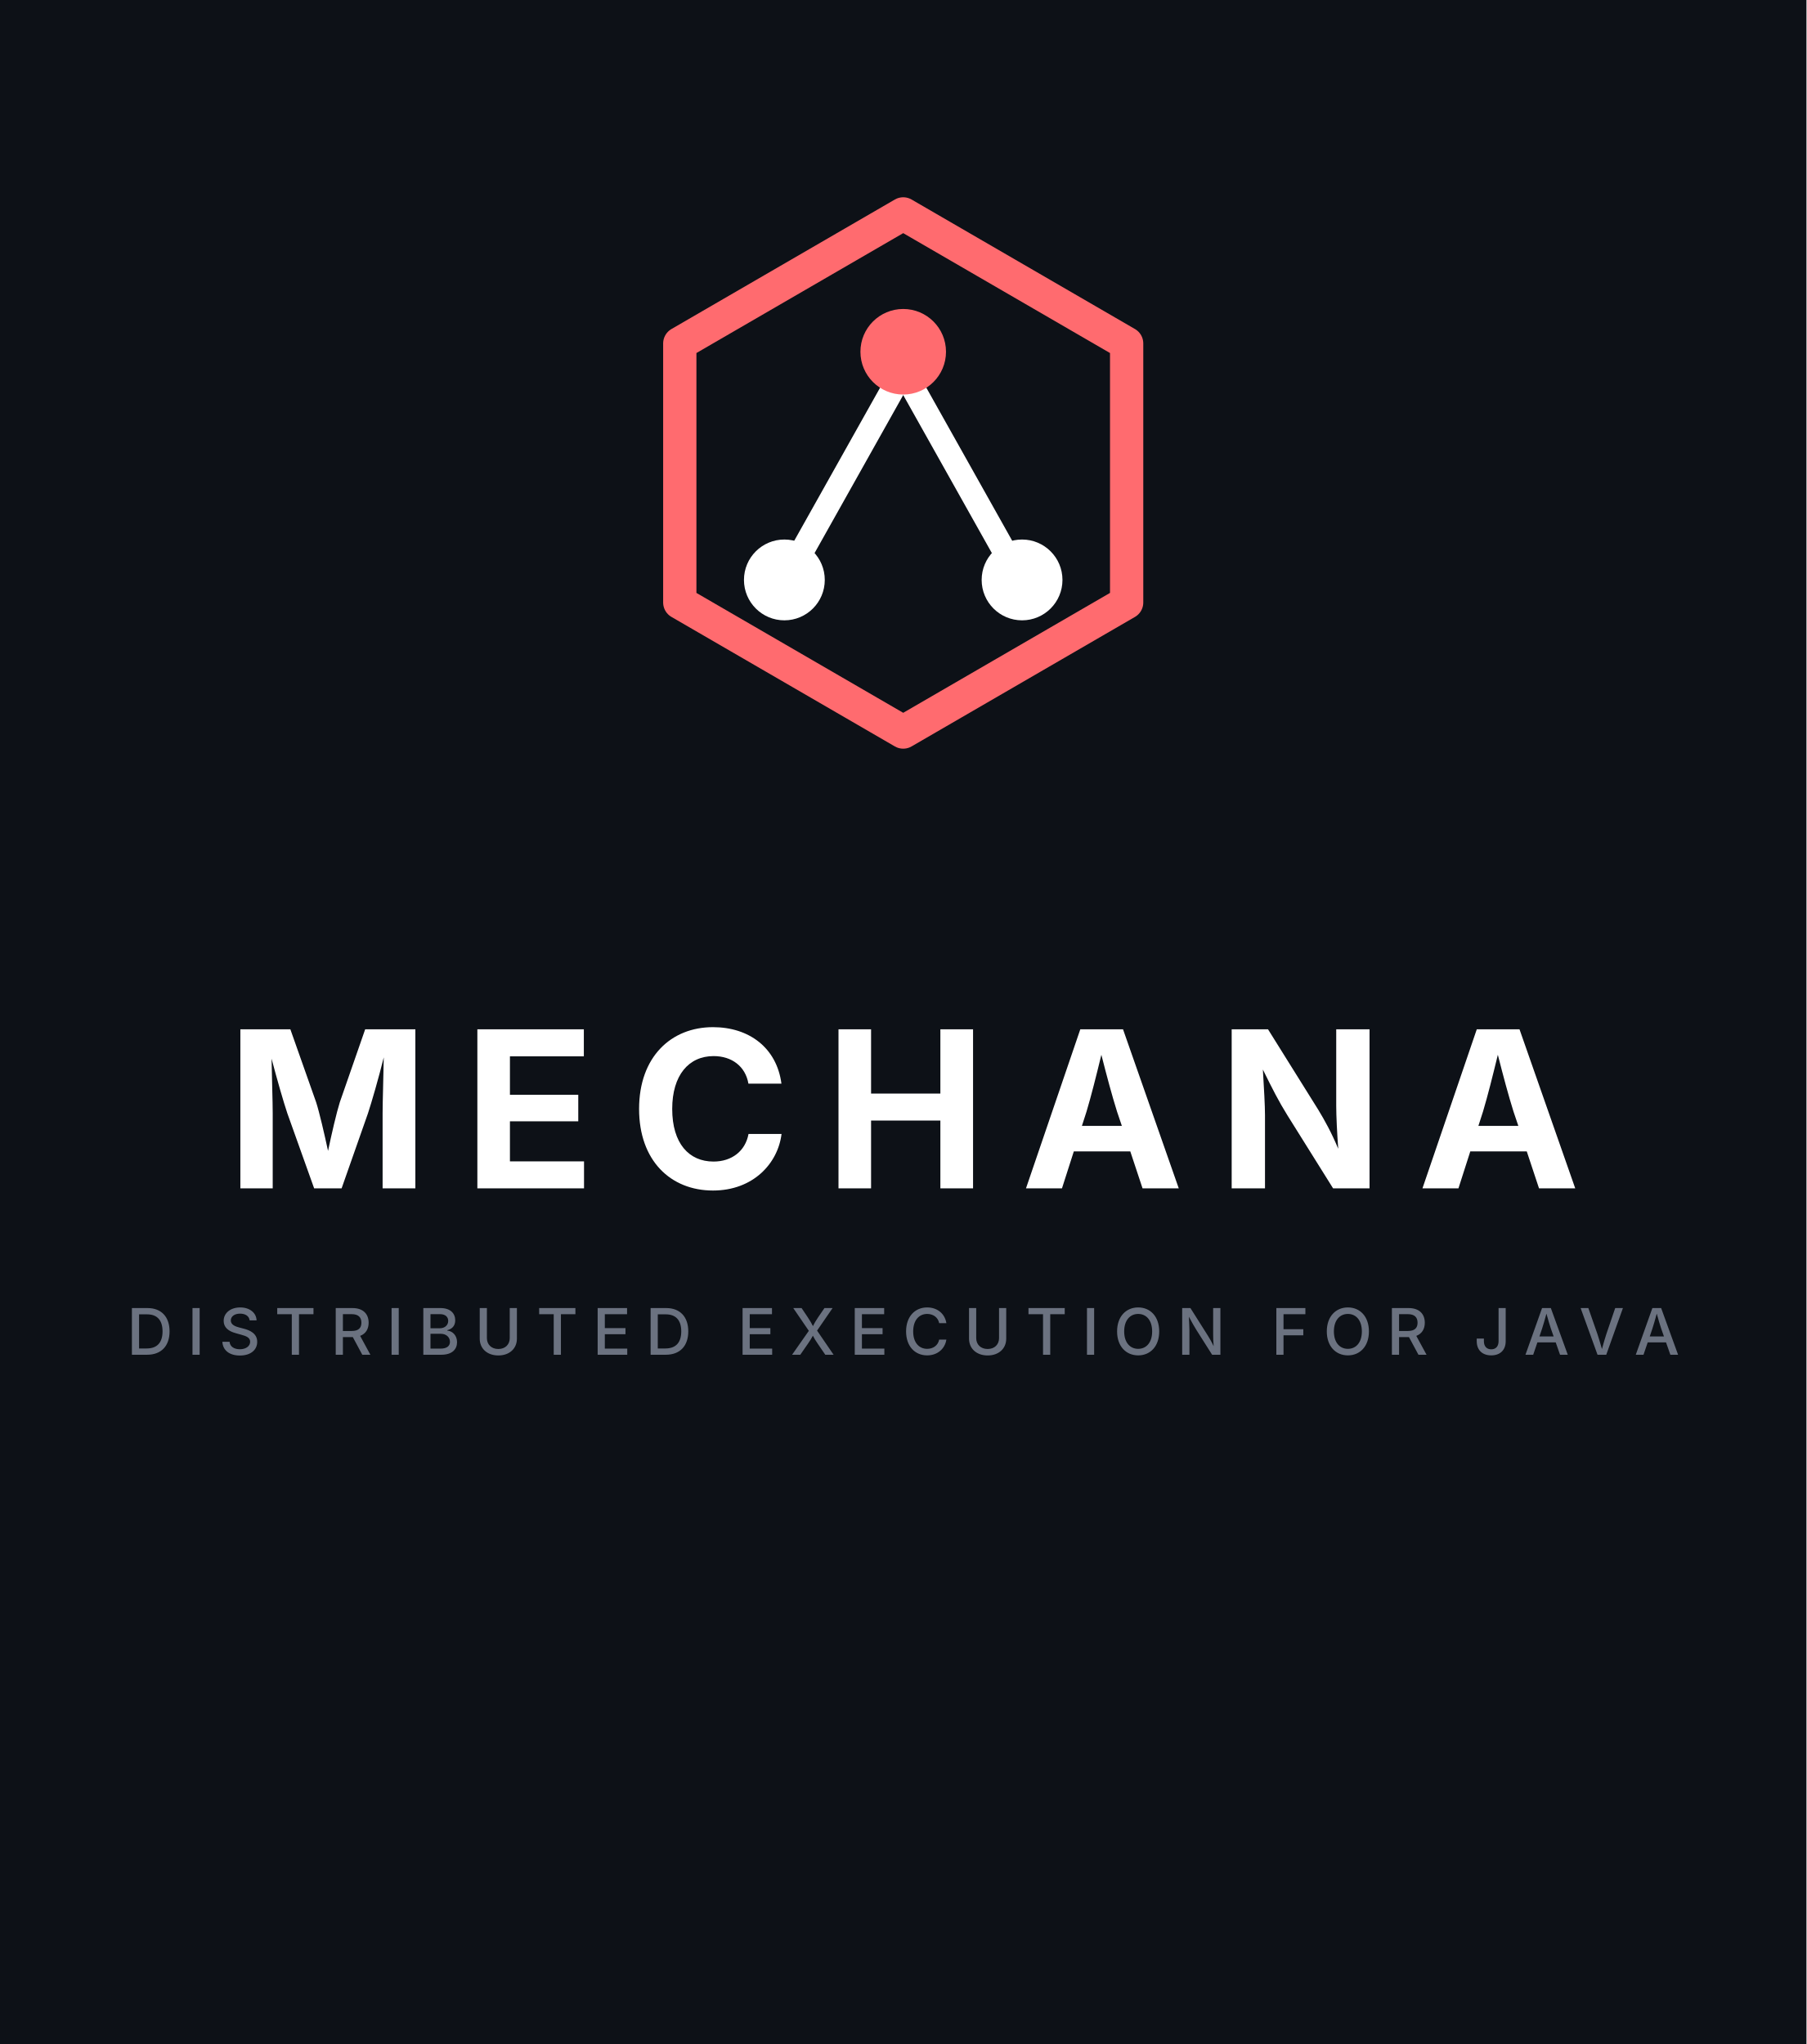
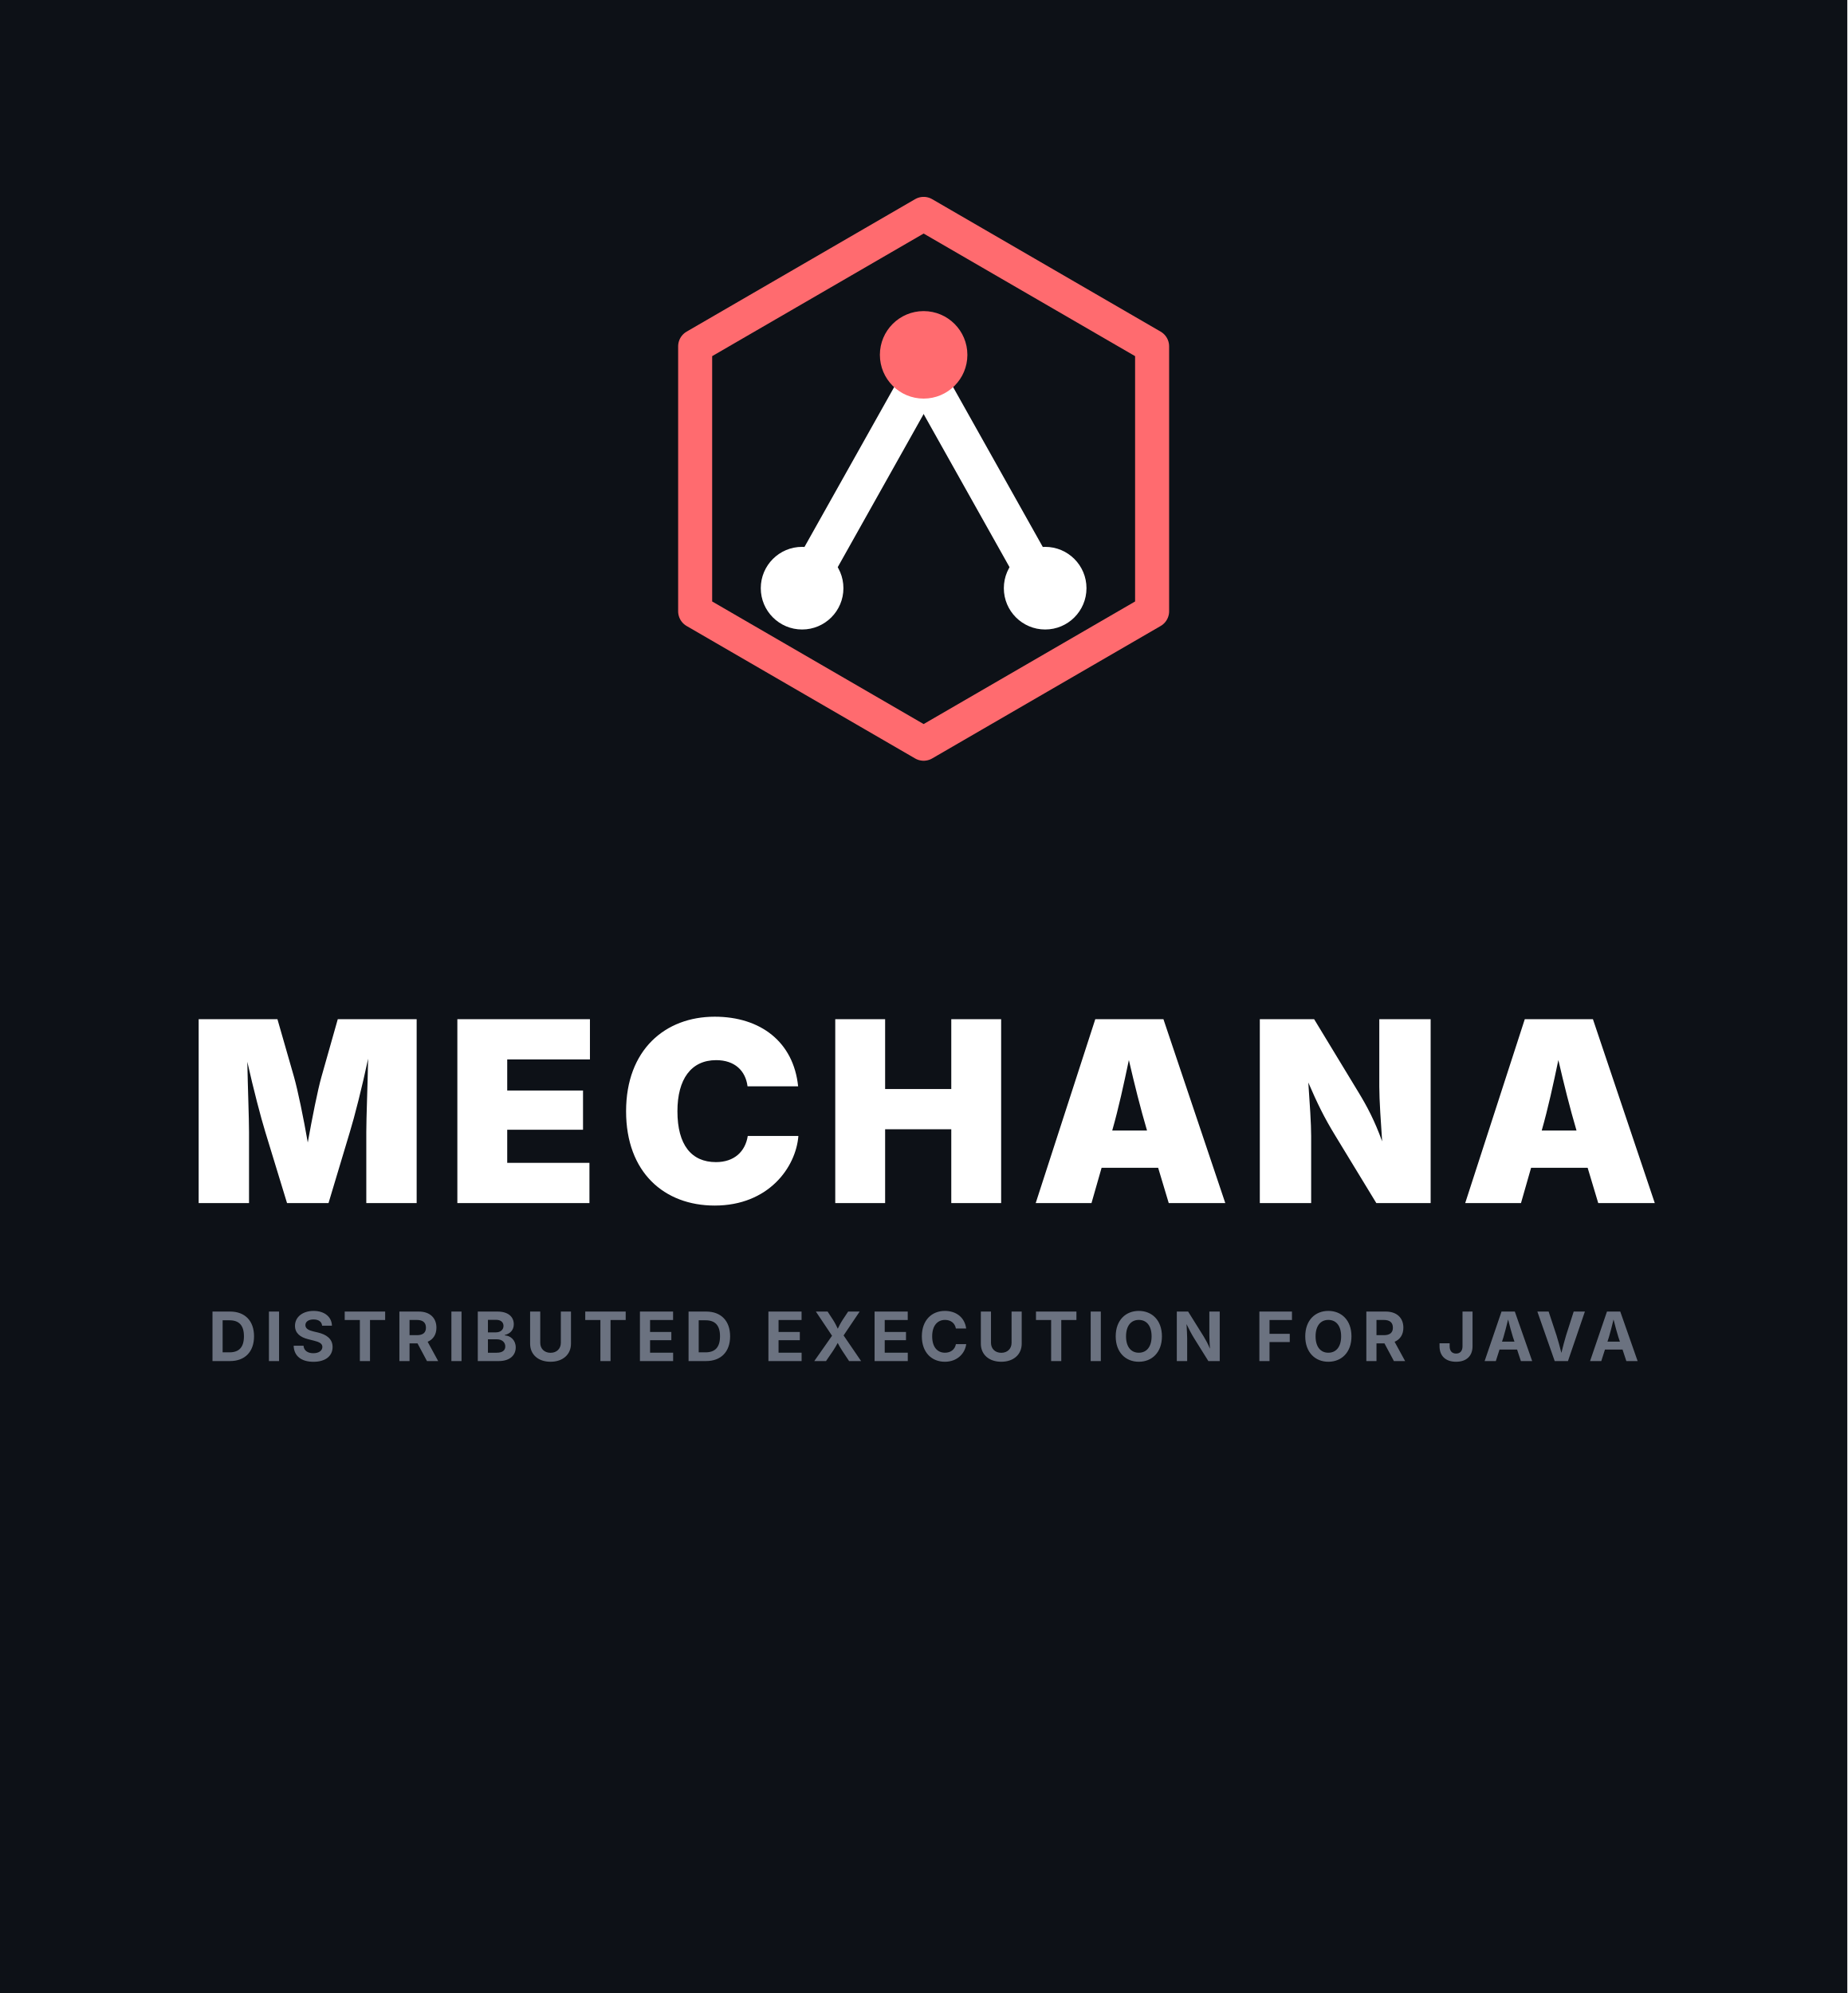
- <svg xmlns="http://www.w3.org/2000/svg" viewBox="0 0 760 860" role="img" aria-labelledby="title desc">
-   <rect width="760" height="860" fill="#0D1117" />
-   <g transform="translate(252 72)">
+ <svg xmlns="http://www.w3.org/2000/svg" viewBox="0 0 760 820" role="img" aria-labelledby="title desc">
+   <rect width="760" height="820" fill="#0D1117" />
+   <g transform="translate(252 70)">
    <path d="M128 18 L222 72.5 L222 181.5 L128 236 L34 181.5 L34 72.5 Z" fill="none" stroke="#FF6B6F" stroke-width="14" stroke-linejoin="round" />
-     <path d="M128 84 L82 166" fill="none" stroke="#FFFFFF" stroke-width="10" stroke-linecap="round" />
-     <path d="M128 84 L174 166" fill="none" stroke="#FFFFFF" stroke-width="10" stroke-linecap="round" />
+     <path d="M128 84 L82 166" fill="none" stroke="#FFFFFF" stroke-width="16" stroke-linecap="round" />
+     <path d="M128 84 L174 166" fill="none" stroke="#FFFFFF" stroke-width="16" stroke-linecap="round" />
    <circle cx="128" cy="76" r="18" fill="#FF6B6F" />
    <circle cx="78" cy="172" r="17" fill="#FFFFFF" />
    <circle cx="178" cy="172" r="17" fill="#FFFFFF" />
  </g>
-   <text x="380" y="500" text-anchor="middle" fill="#FFFFFF" font-family="Sora, Inter, ui-sans-serif, system-ui, sans-serif" font-size="92" font-weight="700" letter-spacing="14">MECHANA</text>
-   <text x="380" y="570" text-anchor="middle" fill="#6B7280" font-family="Sora, Inter, ui-sans-serif, system-ui, sans-serif" font-size="27" font-weight="500" letter-spacing="6">DISTRIBUTED EXECUTION FOR JAVA</text>
+   <text x="380" y="495" text-anchor="middle" fill="#FFFFFF" font-family="Sora, Inter, Arial, Helvetica, sans-serif" font-size="104" font-weight="850" letter-spacing="7">MECHANA</text>
+   <text x="380" y="560" text-anchor="middle" fill="#6B7280" font-family="Sora, Inter, Arial, Helvetica, sans-serif" font-size="28" font-weight="650" letter-spacing="3">DISTRIBUTED EXECUTION FOR JAVA</text>
</svg>
